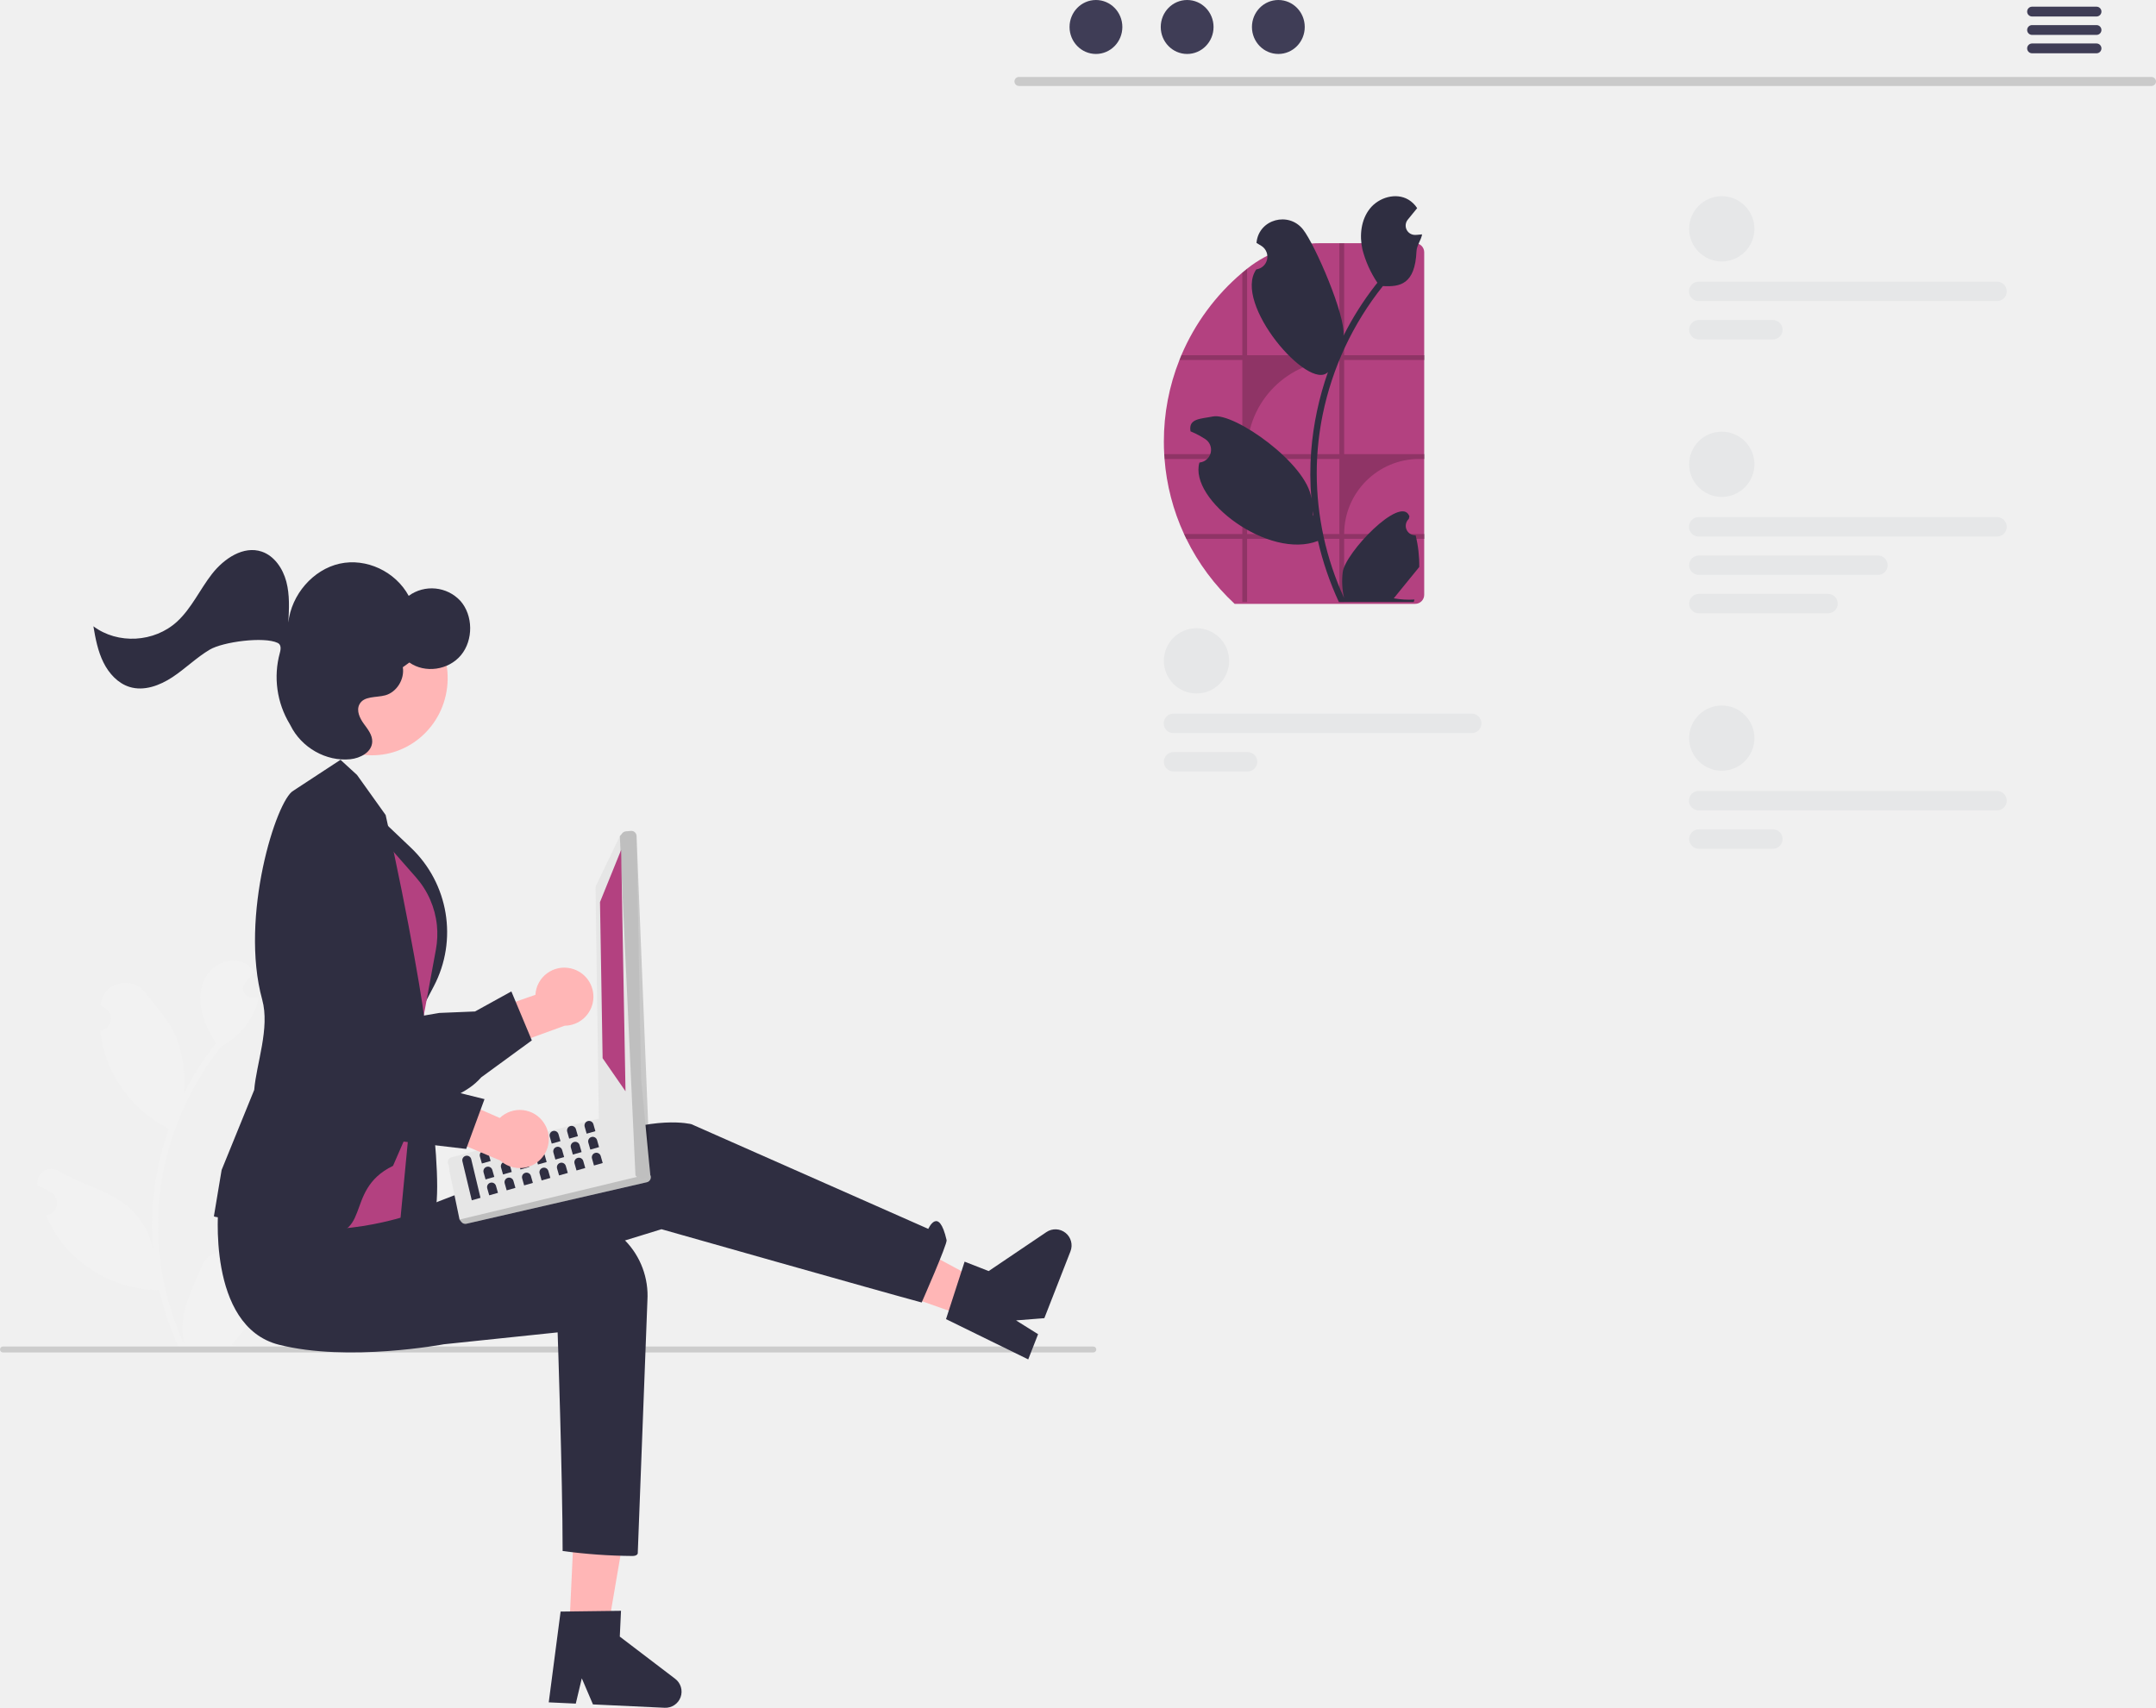
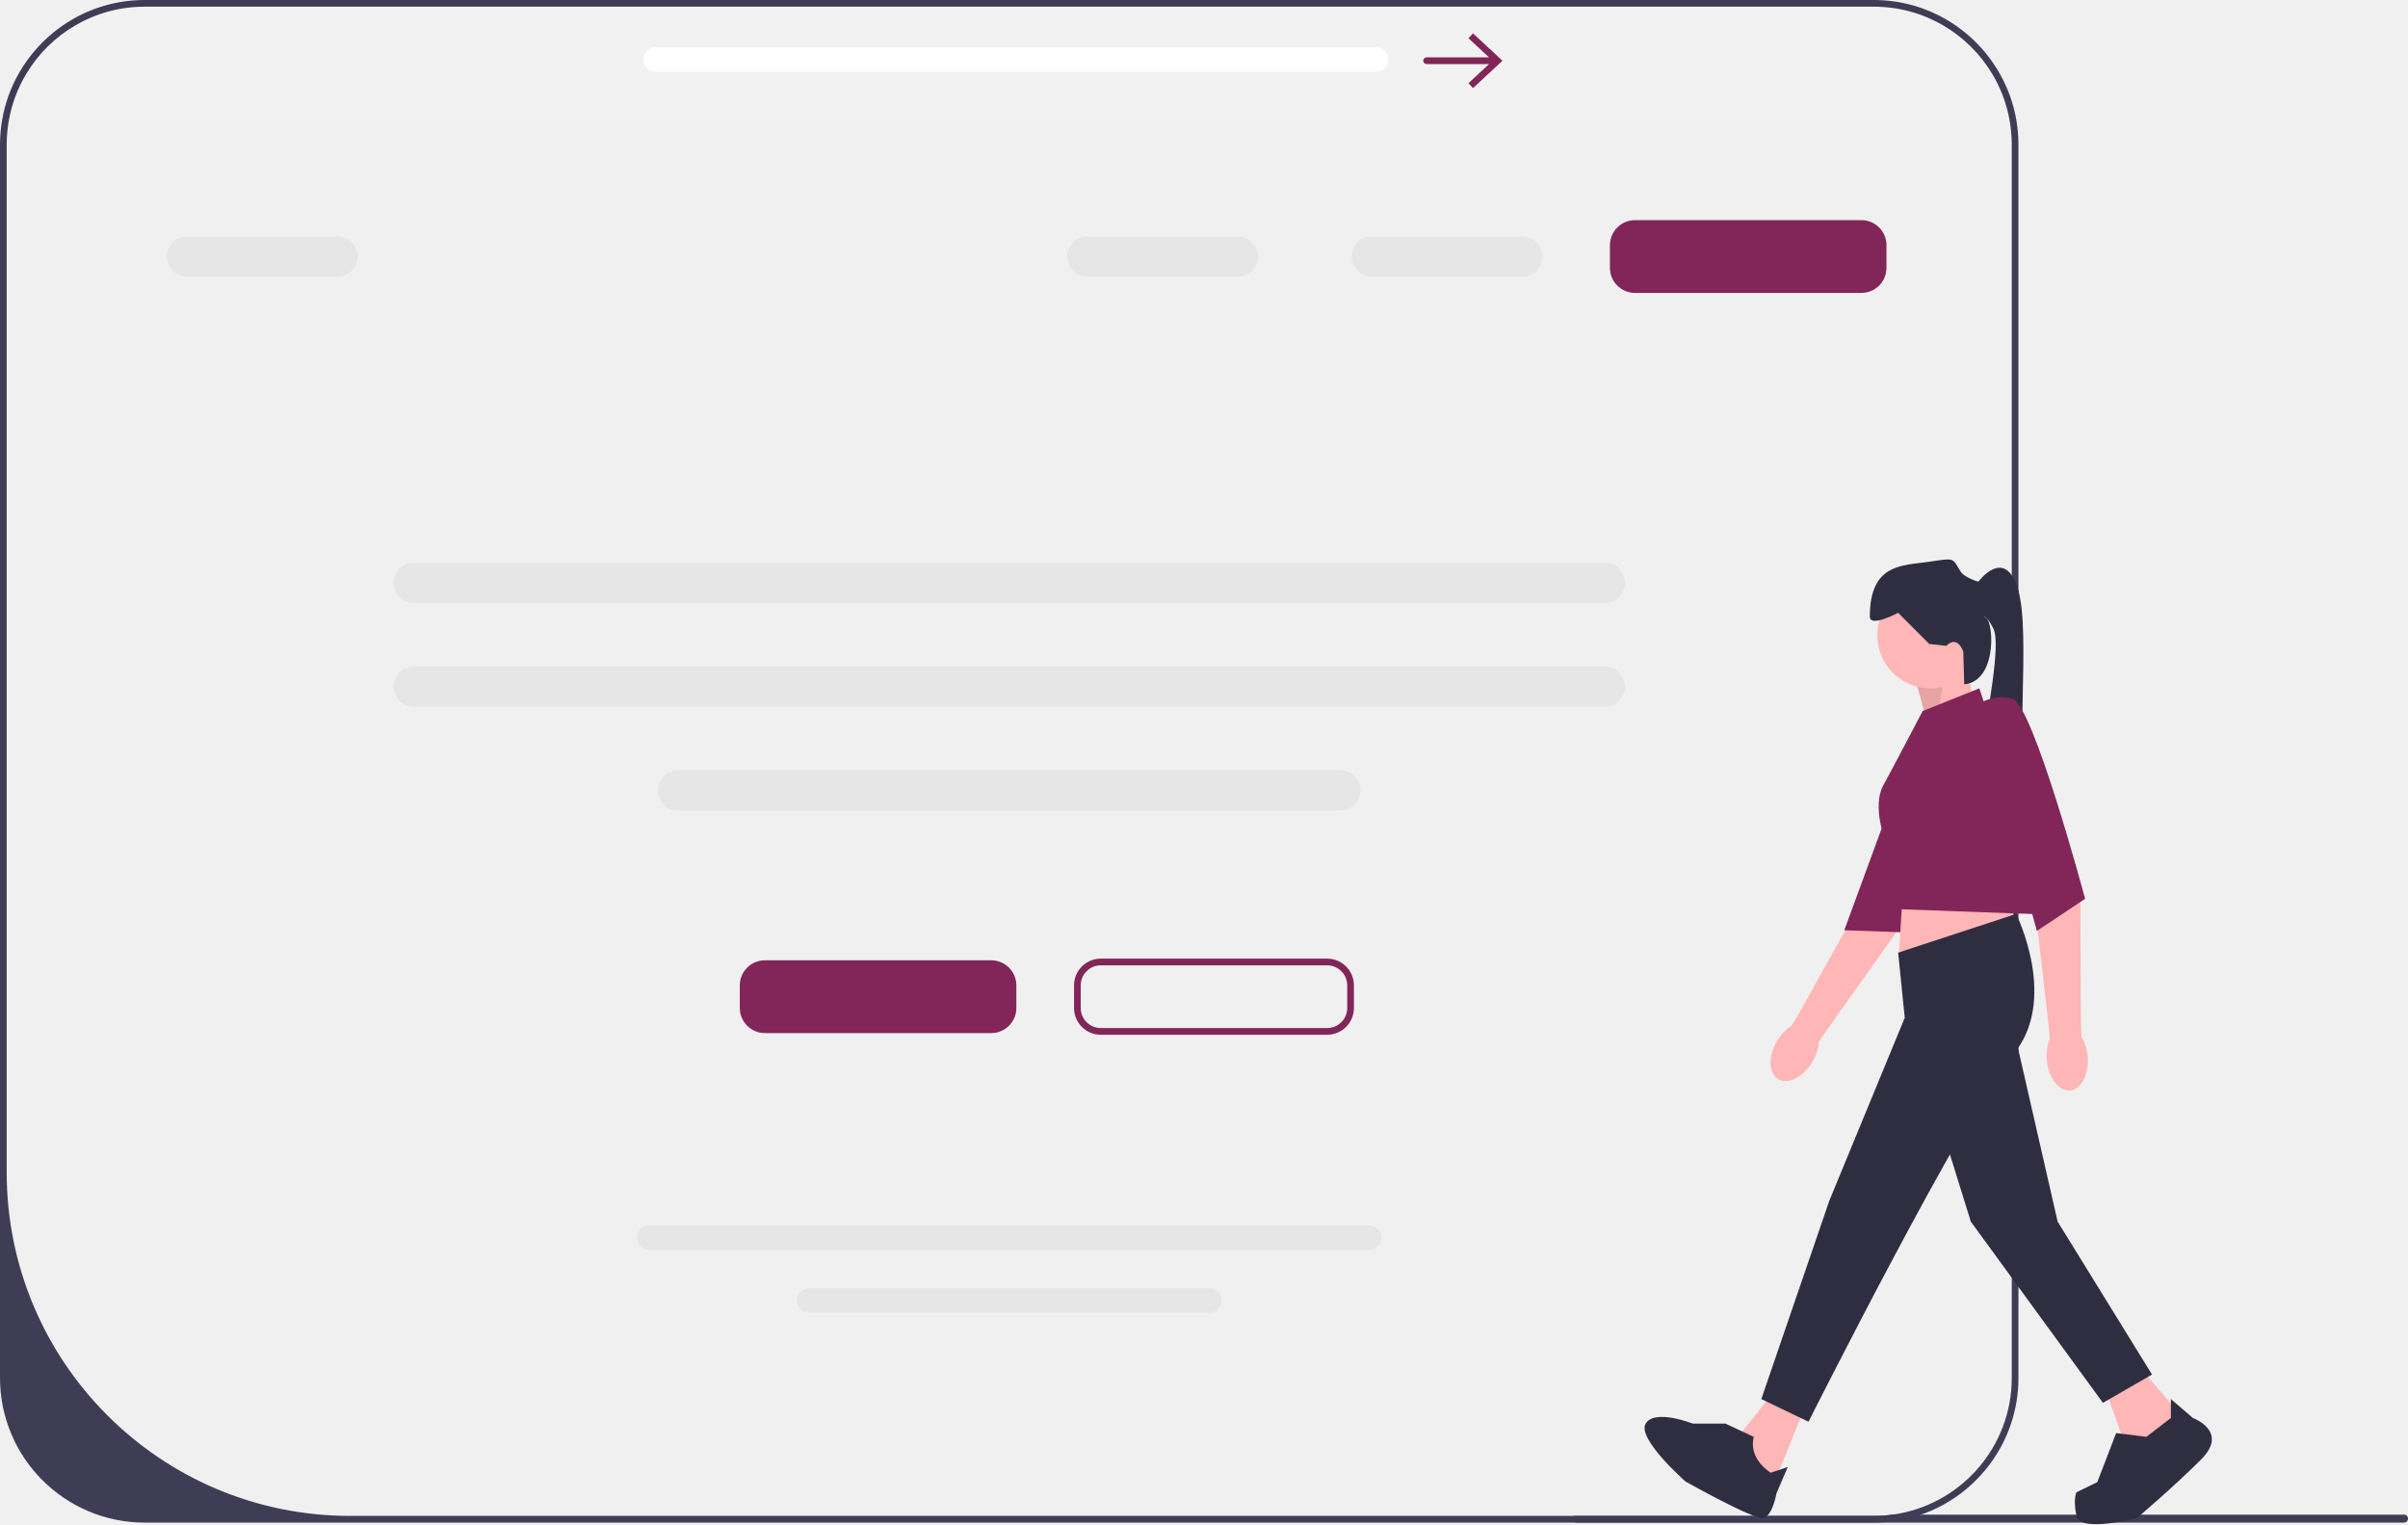
- <svg xmlns="http://www.w3.org/2000/svg" data-name="Layer 1" width="864.67" height="685.078" viewBox="0 0 864.67 685.078">
-   <path d="M268.971,622.8a3.613,3.613,0,0,1-2.619-6.263c.091-.362.156-.622.248-.984q-.049-.118-.098-.236a9.703,9.703,0,0,0-17.898.067c-2.927,7.051-6.654,14.113-7.572,21.568a28.706,28.706,0,0,0,.504,9.872A115.086,115.086,0,0,1,231.066,599.025a111.08,111.08,0,0,1,.689-12.392q.571-5.06,1.584-10.047a116.419,116.419,0,0,1,23.087-49.342,30.983,30.983,0,0,0,12.886-13.369,23.634,23.634,0,0,0,2.149-6.458c-.627.082-1.265.134-1.892.175-.195.01-.401.021-.597.031l-.074.003a3.58,3.58,0,0,1-2.94-5.832q.406-.5.813-.999c.411-.514.833-1.018,1.244-1.532a1.785,1.785,0,0,0,.134-.154c.473-.586.946-1.162,1.419-1.748a10.352,10.352,0,0,0-3.394-3.28c-4.741-2.777-11.281-.854-14.706,3.435-3.435,4.288-4.083,10.304-2.89,15.662a41.485,41.485,0,0,0,5.738,12.793c-.257.329-.525.648-.782.977a117.172,117.172,0,0,0-12.23,19.375,48.709,48.709,0,0,0-2.908-22.624c-2.783-6.715-8.001-12.37-12.595-18.175-5.519-6.973-16.835-3.93-17.807,4.909q-.014.128-.028.257,1.024.577,2.004,1.226a4.901,4.901,0,0,1-1.976,8.919l-.1.015a48.767,48.767,0,0,0,1.285,7.291,50.21,50.21,0,0,0,25,31.468c.401.206.792.411,1.193.607a119.598,119.598,0,0,0-6.438,30.296,113.435,113.435,0,0,0,.082,18.315l-.031-.216a29.974,29.974,0,0,0-10.232-17.308c-7.874-6.469-18.999-8.851-27.494-14.05a5.625,5.625,0,0,0-8.616,5.473q.017.114.035.227a32.928,32.928,0,0,1,3.692,1.779q1.024.578,2.004,1.226a4.901,4.901,0,0,1-1.976,8.919l-.1.015c-.072.01-.134.021-.206.031a48.808,48.808,0,0,0,8.978,14.058,50.254,50.254,0,0,0,36.446,15.991h.01a119.562,119.562,0,0,0,8.032,23.447h28.692c.103-.319.195-.648.288-.967a32.599,32.599,0,0,1-7.939-.473c2.129-2.612,4.257-5.245,6.386-7.857a1.78,1.78,0,0,0,.134-.154c1.08-1.337,2.17-2.663,3.25-4l.001-.002A47.75,47.75,0,0,0,268.972,622.801Z" transform="translate(-167.665 -107.4608)" fill="#f2f2f2" />
-   <path d="M607.335,648.805a1.186,1.186,0,0,1-1.19,1.19H168.855a1.19,1.19,0,0,1,0-2.38h437.29A1.187,1.187,0,0,1,607.335,648.805Z" transform="translate(-167.665 -107.4608)" fill="#ccc" />
-   <path d="M396.647,495.944a11.583,11.583,0,0,0-14.259,10.59l-24.999,8.7,1.582,16.481,35.131-12.782a11.646,11.646,0,0,0,2.546-22.989Z" transform="translate(-167.665 -107.4608)" fill="#ffb6b6" />
-   <path d="M355.905,543.848c-9.94,6.928-27.452,10.472-51.286,10.31a9.53,9.53,0,0,1-7.026-3.064c-6.377-6.641-6.128-21.8-6.088-23.264l-6.99-26.342c-.15-.403-4.019-11.212-.083-18.759a12.369,12.369,0,0,1,8.226-6.269c14.782-3.923,28.678,35.647,30.444,40.875l20.745-3.533,14.326-.589,14.576-8.045,8.206,19.64-20.308,14.841A25.664,25.664,0,0,1,355.905,543.848Z" transform="translate(-167.665 -107.4608)" fill="#2f2e41" />
-   <polygon points="228.268 654.202 243.549 654.916 253.575 596.315 231.022 595.261 228.268 654.202" fill="#ffb6b6" />
-   <path d="M392.496,753.947l24.223-.312-.484,10.349,22.224,16.935a6.472,6.472,0,0,1-4.225,11.613l-28.759-1.345-4.478-10.469-2.414,10.147-10.843-.507Z" transform="translate(-167.665 -107.4608)" fill="#2f2e41" />
-   <polygon points="387.812 528.378 393.379 514.129 341.068 485.876 314.642 502.486 387.812 528.378" fill="#ffb6b6" />
-   <path d="M547.067,636.626l7.457-23.049,9.65,3.771L587.331,601.712a6.472,6.472,0,0,1,9.65,7.719L586.503,636.246l-11.352.892,8.84,5.535-3.951,10.111Z" transform="translate(-167.665 -107.4608)" fill="#2f2e41" />
-   <path d="M254.961,593.431s6.346,40.516,36.346,43.516,57.654-10.516,57.654-10.516l84-25.87s89.346,25.386,104.346,29.386c0,0,10.346-23.484,10-25-3.19-13.958-7.346-4.516-7.346-4.516l-95-42s-15-4-41,7S308.307,602.947,308.307,602.947Z" transform="translate(-167.665 -107.4608)" fill="#2f2e41" />
-   <path d="M255.307,590.947s-5.003,48.537,24.22,55.951c27.78,7.049,66.098-.182,66.098-.182l45.681-4.769s2,58.696,2,87.696a220.258,220.258,0,0,0,28,2c2,0,2.133-1.048,2.133-1.048l3.873-101.444a31.658,31.658,0,0,0-32.754-33.585q-3.235.123-6.786.458c-28.102,2.695-62.99-3.034-62.99-3.034Z" transform="translate(-167.665 -107.4608)" fill="#2f2e41" />
-   <path d="M336.366,520.535s11.864,71.744,3.846,77.471-19.013,5.75-19.013,5.75l-2.557-39.613Z" transform="translate(-167.665 -107.4608)" fill="#2f2e41" />
-   <path d="M316.578,432.424l15.863,15.073a46.752,46.752,0,0,1,9.2,55.604l-7.583,14.46Z" transform="translate(-167.665 -107.4608)" fill="#2f2e41" />
-   <path d="M313.031,434.958,334.525,459.441a34.355,34.355,0,0,1,8.362,19.198v0a34.355,34.355,0,0,1-.391,9.683l-8.1,44.034L328.307,595.947s-47.003,14.242-51.814-7.75S313.031,434.958,313.031,434.958Z" transform="translate(-167.665 -107.4608)" fill="#b34180" />
-   <path d="M292.856,601.923c-30.898-5.149-38.467-6.171-38.938-6.352l-.472-.18,3.097-18.584,13.078-32.135c.849-10.512,6.358-24.754,3.206-36.194-9.161-33.257,5.723-80.253,12.529-83.853l18.869-12.37,6.624,6.073L322.332,434.405c9.449,42.091,15.975,81.323,15.658,83.721l-5.832,41.207-6.872,15.806C304.438,585.198,318.457,606.19,292.856,601.923Z" transform="translate(-167.665 -107.4608)" fill="#2f2e41" />
-   <path d="M348.796,571.693l48.514-12.98,4.272-1.013,3.046-.723,3.55-.839.028-.007a2.013,2.013,0,0,1,1.507.251l18.014,21.598a1.59,1.59,0,0,1,.424.381.714.714,0,0,1,.128.135,2.056,2.056,0,0,1-1.159,3.21l-72.373,16.655a2.039,2.039,0,0,1-2.049-.724l-.734-.952-4.005-19.286-.285-2.504a1.996,1.996,0,0,1-.375-.788A2.028,2.028,0,0,1,348.796,571.693Z" transform="translate(-167.665 -107.4608)" fill="#e6e6e6" />
-   <path d="M351.963,596.683l.739.955a2.038,2.038,0,0,0,2.044.724l72.376-16.656a2.052,2.052,0,0,0,1.156-3.208.611.611,0,0,0-.126-.135Z" transform="translate(-167.665 -107.4608)" opacity="0.17" style="isolation:isolate" />
-   <path d="M407.816,555.997l-1.309-92.265a2.106,2.106,0,0,1,.467-1.542l9.274-19.301.963-1.17a2.132,2.132,0,0,1,1.425-.754l2.019-.188a2.107,2.107,0,0,1,2.303,1.891h0l1.818,97.624.002.007.901,9.4,1.067,11.162.003.014,1.666,17.366a2.062,2.062,0,0,1-.557,1.637,2.091,2.091,0,0,1-1.585.678l-1.313-.026a2.14,2.14,0,0,1-1.364-.538l-.735-.66-.34-.31-14.007-21.653A2.094,2.094,0,0,1,407.816,555.997Z" transform="translate(-167.665 -107.4608)" fill="#e6e6e6" />
-   <path d="M416.251,442.889l6.267,136.136.343.306.732.658a2.132,2.132,0,0,0,1.364.538l1.315.026a2.115,2.115,0,0,0,2.141-2.314L422.955,442.67a2.108,2.108,0,0,0-2.299-1.897l-2.023.194a2.078,2.078,0,0,0-1.418.754Z" transform="translate(-167.665 -107.4608)" opacity="0.17" style="isolation:isolate" />
-   <polygon points="249.113 340.929 240.632 361.864 241.681 424.491 250.863 437.77 249.113 340.929" fill="#b34180" />
-   <path d="M354.387,571.141a1.821,1.821,0,0,0-1.252,2.249l3.736,15.571,3.501-.997-3.736-15.571A1.821,1.821,0,0,0,354.387,571.141Z" transform="translate(-167.665 -107.4608)" fill="#2f2e41" />
-   <path d="M361.389,569.147a1.821,1.821,0,0,0-1.252,2.249l.797,2.801,3.501-.997-.797-2.801A1.821,1.821,0,0,0,361.389,569.147Z" transform="translate(-167.665 -107.4608)" fill="#2f2e41" />
-   <path d="M368.391,567.153a1.821,1.821,0,0,0-1.252,2.249l.797,2.801,3.501-.997-.797-2.801A1.821,1.821,0,0,0,368.391,567.153Z" transform="translate(-167.665 -107.4608)" fill="#2f2e41" />
-   <path d="M375.393,565.16a1.821,1.821,0,0,0-1.252,2.249l.797,2.801,3.501-.997-.797-2.801A1.821,1.821,0,0,0,375.393,565.16Z" transform="translate(-167.665 -107.4608)" fill="#2f2e41" />
-   <path d="M382.395,563.166a1.821,1.821,0,0,0-1.252,2.249l.797,2.801,3.501-.997-.797-2.801A1.821,1.821,0,0,0,382.395,563.166Z" transform="translate(-167.665 -107.4608)" fill="#2f2e41" />
-   <path d="M389.396,561.172a1.821,1.821,0,0,0-1.252,2.249l.797,2.801,3.501-.997-.797-2.801A1.821,1.821,0,0,0,389.396,561.172Z" transform="translate(-167.665 -107.4608)" fill="#2f2e41" />
-   <path d="M396.398,559.178a1.821,1.821,0,0,0-1.252,2.249l.797,2.801,3.501-.997-.797-2.801A1.821,1.821,0,0,0,396.398,559.178Z" transform="translate(-167.665 -107.4608)" fill="#2f2e41" />
-   <path d="M403.4,557.185a1.821,1.821,0,0,0-1.252,2.249l.797,2.801,3.501-.997-.797-2.801A1.821,1.821,0,0,0,403.4,557.185Z" transform="translate(-167.665 -107.4608)" fill="#2f2e41" />
-   <path d="M362.859,575.532a1.821,1.821,0,0,0-1.252,2.249l.797,2.801,3.501-.997-.797-2.801A1.821,1.821,0,0,0,362.859,575.532Z" transform="translate(-167.665 -107.4608)" fill="#2f2e41" />
-   <path d="M369.86,573.539a1.821,1.821,0,0,0-1.252,2.249l.797,2.801,3.501-.997-.797-2.801A1.821,1.821,0,0,0,369.86,573.539Z" transform="translate(-167.665 -107.4608)" fill="#2f2e41" />
-   <path d="M376.862,571.545a1.821,1.821,0,0,0-1.252,2.249l.797,2.801,3.501-.997-.797-2.801A1.821,1.821,0,0,0,376.862,571.545Z" transform="translate(-167.665 -107.4608)" fill="#2f2e41" />
-   <path d="M383.864,569.551A1.821,1.821,0,0,0,382.612,571.8l.797,2.801,3.501-.997-.797-2.801A1.821,1.821,0,0,0,383.864,569.551Z" transform="translate(-167.665 -107.4608)" fill="#2f2e41" />
-   <path d="M390.866,567.557a1.821,1.821,0,0,0-1.252,2.249l.797,2.801,3.501-.997-.797-2.801A1.821,1.821,0,0,0,390.866,567.557Z" transform="translate(-167.665 -107.4608)" fill="#2f2e41" />
-   <path d="M397.868,565.564a1.821,1.821,0,0,0-1.252,2.249l.797,2.801,3.501-.997-.797-2.801A1.821,1.821,0,0,0,397.868,565.564Z" transform="translate(-167.665 -107.4608)" fill="#2f2e41" />
-   <path d="M404.87,563.57a1.821,1.821,0,0,0-1.252,2.249l.797,2.801,3.501-.997-.797-2.801A1.821,1.821,0,0,0,404.87,563.57Z" transform="translate(-167.665 -107.4608)" fill="#2f2e41" />
-   <path d="M364.328,581.917a1.821,1.821,0,0,0-1.252,2.249l.797,2.801,3.501-.997-.797-2.801A1.821,1.821,0,0,0,364.328,581.917Z" transform="translate(-167.665 -107.4608)" fill="#2f2e41" />
-   <path d="M371.33,579.924a1.821,1.821,0,0,0-1.252,2.249l.797,2.801,3.501-.997-.797-2.801A1.821,1.821,0,0,0,371.33,579.924Z" transform="translate(-167.665 -107.4608)" fill="#2f2e41" />
-   <path d="M378.332,577.93a1.821,1.821,0,0,0-1.252,2.249l.797,2.801,3.501-.997-.797-2.801A1.821,1.821,0,0,0,378.332,577.93Z" transform="translate(-167.665 -107.4608)" fill="#2f2e41" />
-   <path d="M385.334,575.936a1.821,1.821,0,0,0-1.252,2.249l.797,2.801,3.501-.997-.797-2.801A1.821,1.821,0,0,0,385.334,575.936Z" transform="translate(-167.665 -107.4608)" fill="#2f2e41" />
-   <path d="M392.335,573.943a1.821,1.821,0,0,0-1.252,2.249l.797,2.801,3.501-.997-.797-2.801A1.821,1.821,0,0,0,392.335,573.943Z" transform="translate(-167.665 -107.4608)" fill="#2f2e41" />
-   <path d="M399.337,571.949a1.821,1.821,0,0,0-1.252,2.249l.797,2.801,3.501-.997L401.586,573.201A1.821,1.821,0,0,0,399.337,571.949Z" transform="translate(-167.665 -107.4608)" fill="#2f2e41" />
-   <path d="M406.339,569.955a1.821,1.821,0,0,0-1.252,2.249l.797,2.801,3.501-.997-.797-2.801A1.821,1.821,0,0,0,406.339,569.955Z" transform="translate(-167.665 -107.4608)" fill="#2f2e41" />
-   <path d="M385.768,557.871a11.583,11.583,0,0,0-17.655-1.937l-24.242-10.628-10.052,13.157L368.264,572.991a11.646,11.646,0,0,0,17.504-15.119Z" transform="translate(-167.665 -107.4608)" fill="#ffb6b6" />
-   <path d="M323.318,565.271c-11.999-1.683-27.246-10.998-44.605-27.329a9.53,9.53,0,0,1-3.066-7.026c-.157-9.206,10.337-20.148,11.362-21.194l12.795-24.064c.164-.397,4.681-10.952,12.7-13.807a12.369,12.369,0,0,1,10.294,1.001c13.504,7.18-3.227,45.637-5.489,50.671l17.609,11.522,10.902,9.313,16.157,4.018-7.345,19.978-24.981-2.936A25.664,25.664,0,0,1,323.318,565.271Z" transform="translate(-167.665 -107.4608)" fill="#2f2e41" />
-   <ellipse cx="317.082" cy="379.669" rx="30.782" ry="30.111" transform="translate(-265.2773 541.8718) rotate(-83.16773)" fill="#ffb6b6" />
-   <path d="M238.669,356.829c5.792-5.317,9.15-12.891,14.019-19.133,4.869-6.243,12.66-11.419,19.941-8.958,5.019,1.696,8.454,6.716,9.861,12.023,1.407,5.306,1.115,10.937.813,16.452,1.223-11.26,9.938-21.274,20.573-23.64,10.635-2.366,22.369,3.1,27.699,12.903a15.695,15.695,0,0,1,20.75,2.045c5.122,5.814,5.222,15.724.22,21.757s-14.43,7.375-20.699,2.945l-2.631,1.896c.775,4.826-2.472,10.027-7.032,11.263-3.697,1.002-8.647.168-10.41,3.711-1.232,2.475.161,5.442,1.756,7.649,1.595,2.207,3.526,4.519,3.417,7.295-.164,4.189-4.8,6.581-8.802,6.99-9.651.985-19.557-4.617-23.979-13.559q-.128-.259-.283-.521a36.55,36.55,0,0,1-3.975-28.623c.534-1.88.398-3.343-.869-3.955-5.477-2.647-21.975-.446-27.264,2.696-5.29,3.142-9.759,7.602-14.899,11.006-5.14,3.403-11.452,5.747-17.246,3.958-4.641-1.433-8.264-5.361-10.481-9.841-2.217-4.48-3.199-9.51-4.022-14.49C214.89,366.015,229.552,365.198,238.669,356.829Z" transform="translate(-167.665 -107.4608)" fill="#2f2e41" />
-   <path d="M1030.568,141.945H576.275a1.807,1.807,0,0,1,0-3.613h454.293a1.807,1.807,0,0,1,0,3.613Z" transform="translate(-167.665 -107.4608)" fill="#cacaca" />
-   <ellipse cx="439.534" cy="10.823" rx="10.588" ry="10.823" fill="#3f3d56" />
-   <ellipse cx="476.109" cy="10.823" rx="10.588" ry="10.823" fill="#3f3d56" />
-   <ellipse cx="512.684" cy="10.823" rx="10.588" ry="10.823" fill="#3f3d56" />
-   <path d="M1008.547,110.143h-25.981a1.968,1.968,0,0,0,0,3.934h25.981a1.968,1.968,0,0,0,0-3.934Z" transform="translate(-167.665 -107.4608)" fill="#3f3d56" />
-   <path d="M1008.547,117.528h-25.981a1.968,1.968,0,0,0,0,3.934h25.981a1.968,1.968,0,0,0,0-3.934Z" transform="translate(-167.665 -107.4608)" fill="#3f3d56" />
-   <path d="M1008.547,124.903h-25.981a1.968,1.968,0,0,0,0,3.934h25.981a1.968,1.968,0,0,0,0-3.934Z" transform="translate(-167.665 -107.4608)" fill="#3f3d56" />
-   <path d="M234.115,557.167l.015-.02-.015.041Z" transform="translate(-167.665 -107.4608)" fill="#2f2e41" />
-   <circle cx="690.523" cy="91.795" r="13.089" fill="#e6e7e8" />
-   <path d="M968.51,228.24H848.996a3.898,3.898,0,1,1,0-7.795H968.51a3.898,3.898,0,1,1,0,7.795Z" transform="translate(-167.665 -107.4608)" fill="#e6e7e8" />
-   <path d="M878.68,243.642H848.996a3.898,3.898,0,1,1,0-7.796h29.684a3.898,3.898,0,0,1,0,7.796Z" transform="translate(-167.665 -107.4608)" fill="#e6e7e8" />
-   <circle cx="690.523" cy="296.1" r="13.089" fill="#e6e7e8" />
-   <path d="M968.51,432.545H848.996a3.898,3.898,0,1,1,0-7.795H968.51a3.898,3.898,0,1,1,0,7.795Z" transform="translate(-167.665 -107.4608)" fill="#e6e7e8" />
-   <path d="M878.68,447.947H848.996a3.898,3.898,0,1,1,0-7.796h29.684a3.898,3.898,0,0,1,0,7.796Z" transform="translate(-167.665 -107.4608)" fill="#e6e7e8" />
-   <circle cx="479.859" cy="265.096" r="13.089" fill="#e6e7e8" />
-   <path d="M757.846,401.542H638.332a3.898,3.898,0,1,1,0-7.795h119.514a3.898,3.898,0,1,1,0,7.795Z" transform="translate(-167.665 -107.4608)" fill="#e6e7e8" />
-   <path d="M668.016,416.944H638.332a3.898,3.898,0,1,1,0-7.796h29.684a3.898,3.898,0,1,1,0,7.796Z" transform="translate(-167.665 -107.4608)" fill="#e6e7e8" />
-   <circle cx="690.523" cy="186.247" r="13.089" fill="#e6e7e8" />
-   <path d="M968.51,322.692H848.996a3.898,3.898,0,1,1,0-7.795H968.51a3.898,3.898,0,1,1,0,7.795Z" transform="translate(-167.665 -107.4608)" fill="#e6e7e8" />
-   <path d="M920.813,338.094H848.996a3.898,3.898,0,1,1,0-7.796h71.817a3.898,3.898,0,0,1,0,7.796Z" transform="translate(-167.665 -107.4608)" fill="#e6e7e8" />
-   <path d="M900.803,353.496H848.996a3.898,3.898,0,1,1,0-7.796h51.806a3.898,3.898,0,0,1,0,7.796Z" transform="translate(-167.665 -107.4608)" fill="#e6e7e8" />
-   <path d="M738.847,208.649V346.076a3.625,3.625,0,0,1-3.616,3.621H662.821a88.849,88.849,0,0,1-19.387-26.085c-.316-.632-.617-1.269-.904-1.916a88.005,88.005,0,0,1-7.824-30.125c-.054-.642-.099-1.279-.128-1.926-.099-1.655-.143-3.334-.143-5.018a88.44,88.44,0,0,1,6.238-32.743c.247-.647.509-1.289.78-1.926a88.976,88.976,0,0,1,24.445-33.133q.948-.808,1.916-1.571l.148-.119a46.837,46.837,0,0,1,29.226-10.116h38.043A3.627,3.627,0,0,1,738.847,208.649Z" transform="translate(-167.665 -107.4608)" fill="#b34180" />
-   <path d="M739.04,251.883v-1.926h-32.294V205.018h-1.921v44.938H667.814V215.253q-.971.763-1.916,1.571v33.133H641.453c-.272.637-.533,1.279-.78,1.926h25.225v37.761H634.577c.03.647.074,1.284.128,1.926h31.192v30.125H642.53c.286.647.588,1.284.904,1.916h22.464v25.324h1.916v-25.324h37.011v25.324h1.921v-25.324h32.294v-1.916h-32.294a30.119,30.119,0,0,1,30.125-30.125h2.168v-1.926h-32.294V251.883Zm-34.215,69.813H667.814V291.571h37.011Zm0-32.051H667.814v-.756A37.008,37.008,0,0,1,704.825,251.883Z" transform="translate(-167.665 -107.4608)" opacity="0.2" />
-   <path d="M735.398,322.181a3.78,3.78,0,0,1-2.739-6.551c.095-.379.164-.651.259-1.03q-.051-.124-.103-.247c-3.48-8.298-25.685,14.833-26.645,22.632a30.029,30.029,0,0,0,.527,10.328,120.392,120.392,0,0,1-10.952-50.003,116.202,116.202,0,0,1,.721-12.963q.597-5.293,1.657-10.511a121.787,121.787,0,0,1,24.151-51.616c6.874.384,12.898-.663,13.48-13.985.103-2.37,1.861-4.422,2.248-6.756-.656.086-1.323.14-1.979.183-.204.011-.42.021-.624.032l-.077.003a3.745,3.745,0,0,1-3.076-6.101q.425-.523.851-1.046c.43-.538.871-1.065,1.302-1.603a1.868,1.868,0,0,0,.14-.161c.495-.613.99-1.216,1.485-1.829a10.829,10.829,0,0,0-3.55-3.432c-4.959-2.905-11.801-.893-15.384,3.593-3.593,4.486-4.271,10.779-3.023,16.384a43.398,43.398,0,0,0,6.003,13.383c-.269.344-.549.678-.818,1.022a122.574,122.574,0,0,0-12.794,20.268c1.016-7.939-11.412-36.608-16.218-42.681-5.773-7.294-17.611-4.111-18.628,5.136q-.015.134-.029.268,1.071.604,2.096,1.282a5.127,5.127,0,0,1-2.067,9.33l-.105.016c-9.556,13.644,21.077,49.155,28.745,41.181a125.112,125.112,0,0,0-6.734,31.693,118.663,118.663,0,0,0,.086,19.16l-.032-.226c-1.704-13.882-30.931-34.523-39.466-32.803-4.917.99-9.76.765-9.013,5.725q.018.119.036.237a34.445,34.445,0,0,1,3.862,1.861q1.071.604,2.096,1.282a5.127,5.127,0,0,1-2.067,9.33l-.105.016c-.075.011-.14.022-.215.032-4.35,14.966,27.907,39.12,47.518,31.435l.011,0a125.076,125.076,0,0,0,8.402,24.528h30.015c.108-.334.204-.678.301-1.011a34.102,34.102,0,0,1-8.305-.495c2.227-2.733,4.454-5.487,6.681-8.219a1.866,1.866,0,0,0,.14-.161c1.13-1.398,2.27-2.786,3.399-4.185l.001-.002a49.952,49.952,0,0,0-1.464-12.725Zm-34.371-67.613.016-.021-.016.043Zm-6.648,59.932-.258-.581c.011-.42.011-.839,0-1.269,0-.118-.021-.237-.021-.355.097.742.183,1.485.29,2.227Z" transform="translate(-167.665 -107.4608)" fill="#2f2e41" />
+ <svg xmlns="http://www.w3.org/2000/svg" width="719.53" height="455.365" viewBox="0 0 719.53 455.365">
+   <path d="M602.46,35.65H.67c.85-4.82,2.51-9.38,4.83-13.51C12.91,8.94,27.04,0,43.23,0H559.9c16.18,0,30.32,8.94,37.72,22.14,2.32,4.13,3.99,8.69,4.84,13.51Z" fill="#f2f2f2" />
+   <path d="M719.53,453.7c0,.66-.53,1.19-1.19,1.19h-247.29c-.66,0-1.19-.53-1.19-1.19,0-.32,.12-.6,.32-.81h89.72c1.91,0,3.78-.13,5.62-.38h152.82c.66,0,1.19,.53,1.19,1.19Z" fill="#3f3d56" />
+   <path d="M479.561,211.14H123.561c-3.309,0-6-2.691-6-6s2.691-6,6-6H479.561c3.309,0,6,2.691,6,6s-2.691,6-6,6Z" fill="#e6e6e6" />
+   <path d="M602.46,35.65c-.85-4.82-2.52-9.38-4.84-13.51-7.4-13.2-21.54-22.14-37.72-22.14H43.23C27.04,0,12.91,8.94,5.5,22.14c-2.32,4.13-3.98,8.69-4.83,13.51-.44,2.46-.67,4.99-.67,7.58V411.66c0,23.84,19.39,43.23,43.23,43.23H559.9c4.94,0,9.7-.84,14.13-2.38,16.92-5.86,29.1-21.96,29.1-40.85V43.23c0-2.58-.23-5.12-.67-7.58Zm-1.33,376.01c0,20.86-15.5,38.11-35.61,40.85-1.84,.25-3.71,.38-5.62,.38H104.64c-56.69,0-102.64-45.96-102.64-102.65V43.23c0-2.59,.24-5.12,.7-7.58,.9-4.86,2.65-9.41,5.1-13.51C14.99,10.08,28.17,2,43.23,2H559.9c15.06,0,28.24,8.08,35.43,20.14,2.45,4.1,4.2,8.65,5.1,13.51,.46,2.46,.7,4.99,.7,7.58V411.66Z" fill="#3f3d56" />
+   <g>
+     <polygon points="575.926 216.08 572.542 203.672 587.77 198.032 589.462 209.312 575.926 216.08" fill="#ffb6b6" />
+     <polygon points="575.926 216.08 572.542 203.672 581.51 199.889 578.724 214.517 575.926 216.08" opacity=".1" />
+     <g>
+       <path d="M531.349,322.417c-2.909-1.73-3.062-6.838-.343-11.409,1.19-2.001,2.734-3.567,4.337-4.55l1.597-2.609,20.202-36.216s8.843-34.156,12.443-38.286c3.6-4.13,8.806-3.157,8.806-3.157l4.617,4.101-16.479,48.377-20.336,28.638-2.725,3.985c-.099,1.878-.739,3.982-1.93,5.983-2.719,4.571-7.282,6.873-10.19,5.142Z" fill="#ffb6b6" />
+       <path d="M575.093,212.535s6.426-.248,10.48,4.743c4.054,4.991-17.185,61.249-17.185,61.249l-17.3-.612,24.005-65.379Z" fill="#822659" />
+     </g>
+     <circle cx="576.772" cy="189.854" r="15.792" fill="#ffb6b6" />
+     <polygon points="539.831 419.114 529.115 445.621 522.912 439.417 520.656 427.573 529.679 416.294 539.831 419.114" fill="#ffb6b6" />
+     <polygon points="640.22 409.526 650.936 421.934 645.86 432.085 634.58 430.393 628.941 414.602 640.22 409.526" fill="#ffb6b6" />
+     <polygon points="568.876 261.48 567.466 284.322 602.433 278.118 600.177 264.018 568.876 261.48" fill="#ffb6b6" />
+     <path d="M567.184,284.604l35.249-11.562s12.972,25.943-1.128,42.299-60.91,109.413-60.91,109.413l-14.1-6.768,20.303-59.218,22.559-54.706-1.974-19.457Z" fill="#2f2e41" />
+     <polygon points="601.305 305.753 614.841 364.971 643.04 410.654 628.377 419.114 588.898 364.971 575.926 323.236 601.305 305.753" fill="#2f2e41" />
+     <path d="M515.58,425.318h-9.768s-11.397-4.512-14.069,0c-2.671,4.512,11.918,17.308,11.918,17.308,0,0,20.378,11.455,23.198,10.891,2.82-.564,3.948-7.332,3.948-7.332l3.384-7.896-5.076,1.692s-6.768-3.948-5.076-10.716l-8.46-3.948Z" fill="#2f2e41" />
+     <path d="M648.68,423.626v-5.64l6.557,5.64s10.927,3.948,2.467,12.408c-8.46,8.46-19.175,17.483-19.175,17.483,0,0-16.92,4.512-18.047-.564-1.128-5.076,0-7.13,0-7.13l6.204-3.022,5.64-14.664,9.024,1.128,7.332-5.64Z" fill="#2f2e41" />
+     <path d="M581.566,192.956l-5.076-.564-9.306-9.306s-8.46,4.512-8.46,1.128c0-15.792,9.588-15.228,17.483-16.356,7.896-1.128,7.05-1.41,9.588,2.82,1.161,1.934,5.358,3.102,5.358,3.102,0,0,7.896-10.716,11.844,2.256,3.948,12.972-1.128,53.014,2.82,56.398,3.948,3.384-16.21,6.763-14.027-6.488,2.183-13.251,6.131-33.555,3.875-38.066-2.256-4.512-2.82-3.384-2.82-3.384,2.796-1.141,4.622,18.964-5.919,19.949l-.285-9.797s-1.692-5.076-5.076-1.692Z" fill="#2f2e41" />
+     <path d="M574.516,212.414l16.92-6.768,22.559,67.678-46.416-1.691-4.179-20.2s-4.08-10.513-.697-16.717c3.384-6.204,11.813-22.303,11.813-22.303Z" fill="#822659" />
+     <g>
+       <path d="M618.543,325.783c-3.372,.29-6.474-3.771-6.93-9.07-.199-2.32,.142-4.492,.871-6.225l-.224-3.051-4.699-41.202s-8.748-33.703-8.231-39.157c.518-5.454,1.335-6.902,1.335-6.902l6.142,.64,14.814,48.913,.173,35.123,.109,4.827c1.014,1.584,1.721,3.666,1.92,5.986,.455,5.299-1.909,9.829-5.281,10.119Z" fill="#ffb6b6" />
+       <path d="M590.026,211.004s5.076-3.948,11.28-2.256,21.744,59.782,21.744,59.782l-14.413,9.588-18.611-67.114Z" fill="#822659" />
+     </g>
+   </g>
+   <path d="M296.205,308.64h-67.656c-4.129,0-7.488-3.359-7.488-7.488v-6.767c0-4.129,3.359-7.487,7.488-7.487h67.656c4.129,0,7.488,3.358,7.488,7.487v6.767c0,4.129-3.359,7.488-7.488,7.488Z" fill="#822659" />
+   <path d="M556.205,87.511h-67.656c-4.129,0-7.488-3.359-7.488-7.488v-6.767c0-4.129,3.359-7.487,7.488-7.487h67.656c4.129,0,7.488,3.358,7.488,7.487v6.767c0,4.129-3.359,7.488-7.488,7.488Z" fill="#822659" />
+   <path d="M396.573,309.14h-67.656c-4.405,0-7.988-3.584-7.988-7.988v-6.767c0-4.404,3.583-7.987,7.988-7.987h67.656c4.405,0,7.988,3.583,7.988,7.987v6.767c0,4.404-3.583,7.988-7.988,7.988Zm-67.656-20.742c-3.302,0-5.988,2.686-5.988,5.987v6.767c0,3.302,2.687,5.988,5.988,5.988h67.656c3.302,0,5.988-2.687,5.988-5.988v-6.767c0-3.302-2.687-5.987-5.988-5.987h-67.656Z" fill="#822659" />
+   <path d="M479.561,180.14H123.561c-3.309,0-6-2.691-6-6s2.691-6,6-6H479.561c3.309,0,6,2.691,6,6s-2.691,6-6,6Z" fill="#e6e6e6" />
+   <path d="M100.89,82.64H55.89c-3.309,0-6-2.691-6-6s2.691-6,6-6h45c3.309,0,6,2.691,6,6s-2.691,6-6,6Z" fill="#e6e6e6" />
+   <path d="M369.89,82.64h-45c-3.309,0-6-2.691-6-6s2.691-6,6-6h45c3.309,0,6,2.691,6,6s-2.691,6-6,6Z" fill="#e6e6e6" />
+   <path d="M454.89,82.64h-45c-3.309,0-6-2.691-6-6s2.691-6,6-6h45c3.309,0,6,2.691,6,6s-2.691,6-6,6Z" fill="#e6e6e6" />
+   <path d="M400.561,242.14H202.561c-3.309,0-6-2.691-6-6s2.691-6,6-6h198c3.309,0,6,2.691,6,6s-2.691,6-6,6Z" fill="#e6e6e6" />
+   <g>
+     <path d="M409.193,373.396H193.937c-2.001,0-3.628-1.627-3.628-3.628s1.627-3.628,3.628-3.628h215.256c2.001,0,3.628,1.627,3.628,3.628s-1.627,3.628-3.628,3.628Z" fill="#e6e6e6" />
+     <path d="M361.425,392.14h-119.721c-2.001,0-3.628-1.627-3.628-3.628s1.627-3.628,3.628-3.628h119.721c2.001,0,3.628,1.627,3.628,3.628s-1.627,3.628-3.628,3.628Z" fill="#e6e6e6" />
+   </g>
+   <path d="M411.193,21.396H195.937c-2.001,0-3.628-1.627-3.628-3.628s1.627-3.628,3.628-3.628h215.256c2.001,0,3.628,1.627,3.628,3.628s-1.627,3.628-3.628,3.628Z" fill="#fff" />
+   <path d="M440.153,9.962l-1.364,1.465,6.146,5.713h-18.663c-.552,0-1,.448-1,1s.448,1,1,1h18.667l-6.15,5.715,1.364,1.465,8.796-8.178-8.796-8.18Z" fill="#822659" />
</svg>
